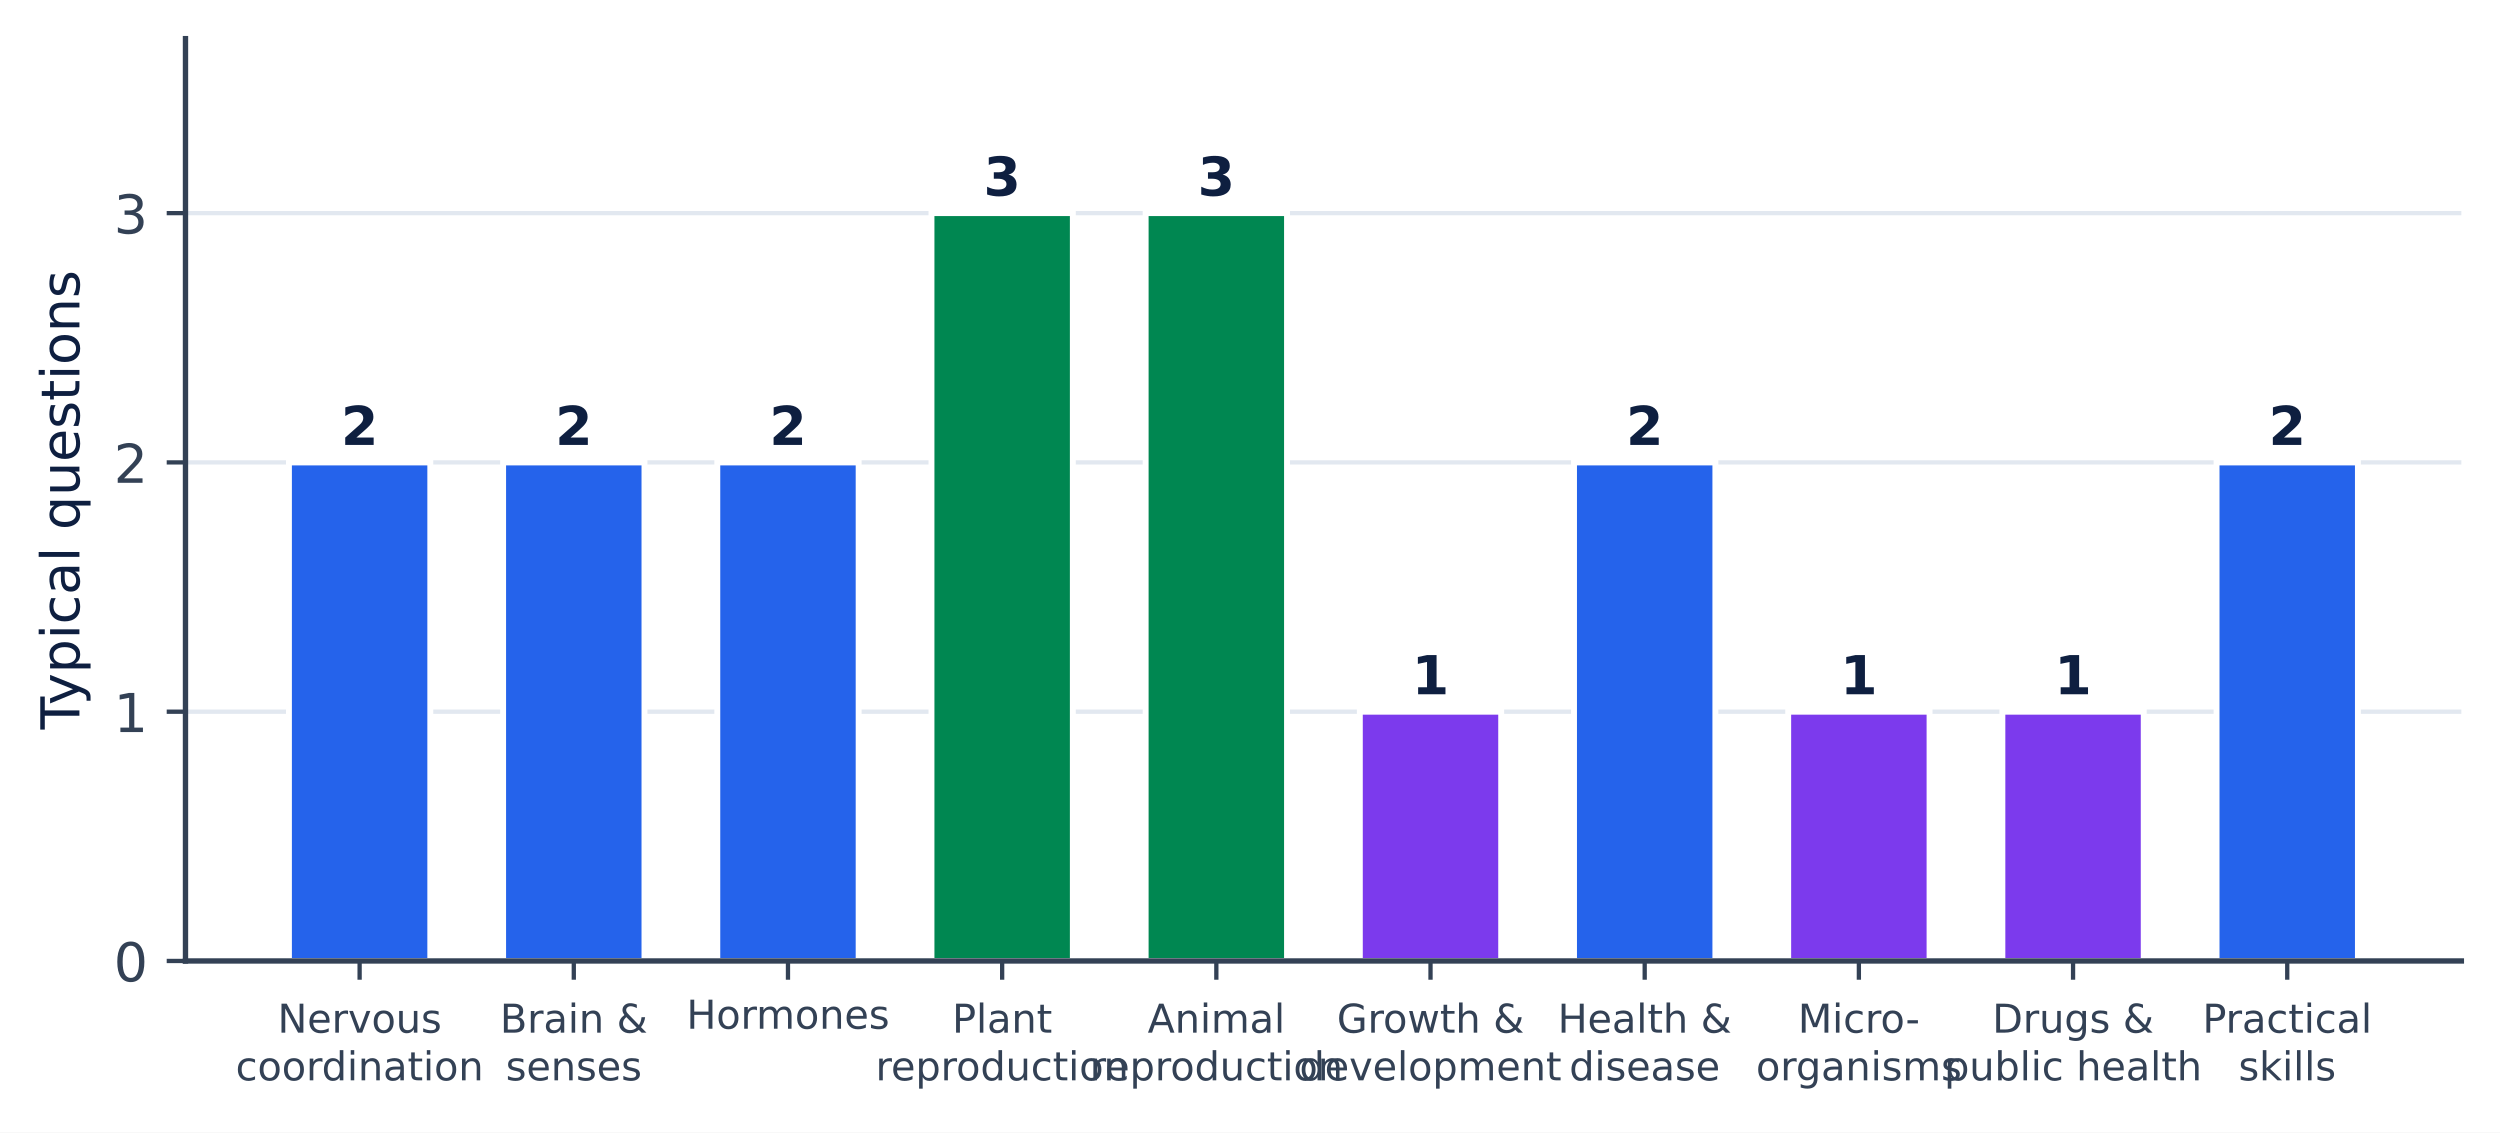
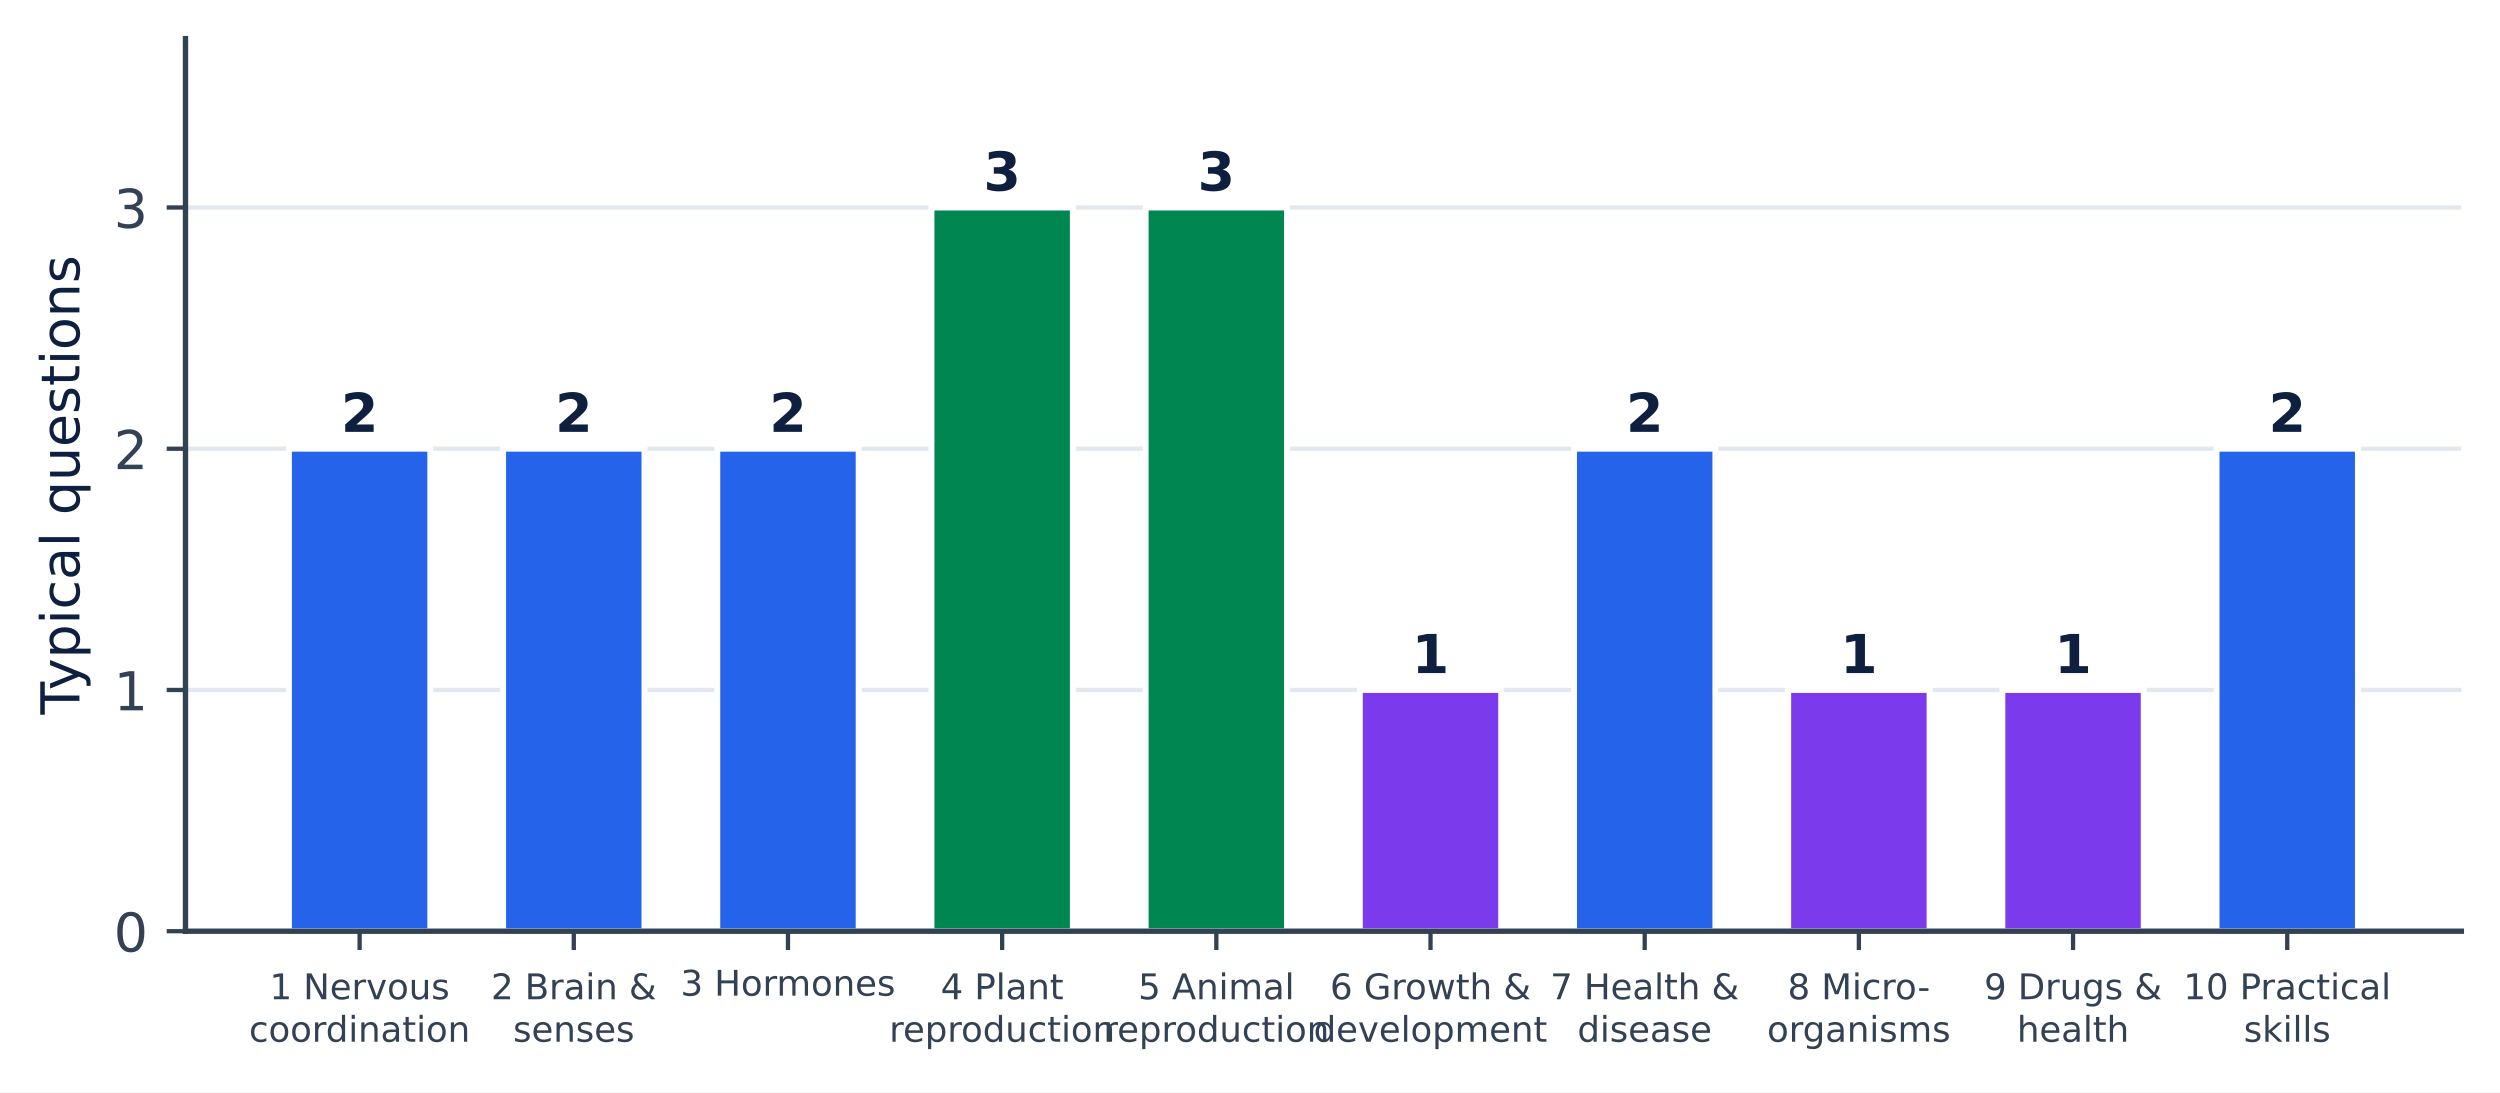
- <svg xmlns="http://www.w3.org/2000/svg" xmlns:xlink="http://www.w3.org/1999/xlink" width="465.843pt" height="211.028pt" viewBox="0 0 465.843 211.028" version="1.1">
+ <svg xmlns="http://www.w3.org/2000/svg" xmlns:xlink="http://www.w3.org/1999/xlink" width="465.843pt" height="203.564pt" viewBox="0 0 465.843 203.564" version="1.1">
  <defs>
    <style type="text/css">*{stroke-linejoin: round; stroke-linecap: butt}</style>
  </defs>
  <g id="figure_1">
    <g id="patch_1">
-       <path d="M 0 211.028  L 465.843 211.028  L 465.843 0  L 0 0  z " style="fill: #ffffff" />
+       <path d="M 0 203.564  L 465.843 203.564  L 465.843 0  L 0 0  z " style="fill: #ffffff" />
    </g>
    <g id="axes_1">
      <g id="patch_2">
-         <path d="M 34.563 179.064  L 458.643 179.064  L 458.643 7.2  L 34.563 7.2  z " style="fill: #ffffff" />
+         <path d="M 34.563 173.52  L 458.643 173.52  L 458.643 7.2  L 34.563 7.2  z " style="fill: #ffffff" />
      </g>
      <g id="matplotlib.axis_1">
        <g id="xtick_1">
          <g id="line2d_1">
            <defs>
-               <path id="me103c206fc" d="M 0 0  L 0 3.5  " style="stroke: #334155; stroke-width: 0.8" />
+               <path id="m12f7fe711d" d="M 0 0  L 0 3.5  " style="stroke: #334155; stroke-width: 0.8" />
            </defs>
            <g>
-               <use xlink:href="#me103c206fc" x="67.01" y="179.064" style="fill: #334155; stroke: #334155; stroke-width: 0.8" />
+               <use xlink:href="#m12f7fe711d" x="67.01" y="173.52" style="fill: #334155; stroke: #334155; stroke-width: 0.8" />
            </g>
          </g>
          <g id="text_1">
-             <text style="font-size: 7.4px; font-family: 'DejaVu Sans'; fill: #334155" transform="translate(51.71785 192.427)">Nervous</text>
-             <text style="font-size: 7.4px; font-family: 'DejaVu Sans'; fill: #334155" transform="translate(43.91489 201.309)">coordination</text>
+             <text style="font-size: 6.6px; font-family: 'DejaVu Sans'; fill: #334155" transform="translate(50.22263 186.1951)">1 Nervous</text>
+             <text style="font-size: 6.6px; font-family: 'DejaVu Sans'; fill: #334155" transform="translate(46.41164 194.1169)">coordination</text>
          </g>
        </g>
        <g id="xtick_2">
          <g id="line2d_2">
            <g>
-               <use xlink:href="#me103c206fc" x="106.919" y="179.064" style="fill: #334155; stroke: #334155; stroke-width: 0.8" />
+               <use xlink:href="#m12f7fe711d" x="106.919" y="173.52" style="fill: #334155; stroke: #334155; stroke-width: 0.8" />
            </g>
          </g>
          <g id="text_2">
-             <text style="font-size: 7.4px; font-family: 'DejaVu Sans'; fill: #334155" transform="translate(93.15838 192.4276)">Brain &amp;</text>
-             <text style="font-size: 7.4px; font-family: 'DejaVu Sans'; fill: #334155" transform="translate(94.23889 201.309)">senses</text>
+             <text style="font-size: 6.6px; font-family: 'DejaVu Sans'; fill: #334155" transform="translate(91.49766 186.1956)">2 Brain &amp;</text>
+             <text style="font-size: 6.6px; font-family: 'DejaVu Sans'; fill: #334155" transform="translate(95.60977 194.1169)">senses</text>
          </g>
        </g>
        <g id="xtick_3">
          <g id="line2d_3">
            <g>
-               <use xlink:href="#me103c206fc" x="146.829" y="179.064" style="fill: #334155; stroke: #334155; stroke-width: 0.8" />
+               <use xlink:href="#m12f7fe711d" x="146.829" y="173.52" style="fill: #334155; stroke: #334155; stroke-width: 0.8" />
            </g>
          </g>
          <g id="text_3">
-             <text style="font-size: 7.4px; font-family: 'DejaVu Sans'; text-anchor: middle; fill: #334155" x="146.829" y="191.686" transform="rotate(-0 146.8291 191.6863)">Hormones</text>
+             <text style="font-size: 6.6px; font-family: 'DejaVu Sans'; text-anchor: middle; fill: #334155" x="146.829" y="185.534" transform="rotate(-0 146.8291 185.5345)">3 Hormones</text>
          </g>
        </g>
        <g id="xtick_4">
          <g id="line2d_4">
            <g>
-               <use xlink:href="#me103c206fc" x="186.739" y="179.064" style="fill: #334155; stroke: #334155; stroke-width: 0.8" />
+               <use xlink:href="#m12f7fe711d" x="186.739" y="173.52" style="fill: #334155; stroke: #334155; stroke-width: 0.8" />
            </g>
          </g>
          <g id="text_4">
-             <text style="font-size: 7.4px; font-family: 'DejaVu Sans'; fill: #334155" transform="translate(177.4171 192.4276)">Plant</text>
-             <text style="font-size: 7.4px; font-family: 'DejaVu Sans'; fill: #334155" transform="translate(163.1548 201.3096)">reproduction</text>
+             <text style="font-size: 6.6px; font-family: 'DejaVu Sans'; fill: #334155" transform="translate(175.2765 186.1956)">4 Plant</text>
+             <text style="font-size: 6.6px; font-family: 'DejaVu Sans'; fill: #334155" transform="translate(165.7044 194.1174)">reproduction</text>
          </g>
        </g>
        <g id="xtick_5">
          <g id="line2d_5">
            <g>
-               <use xlink:href="#me103c206fc" x="226.648" y="179.064" style="fill: #334155; stroke: #334155; stroke-width: 0.8" />
+               <use xlink:href="#m12f7fe711d" x="226.648" y="173.52" style="fill: #334155; stroke: #334155; stroke-width: 0.8" />
            </g>
          </g>
          <g id="text_5">
-             <text style="font-size: 7.4px; font-family: 'DejaVu Sans'; fill: #334155" transform="translate(213.8453 192.4276)">Animal</text>
-             <text style="font-size: 7.4px; font-family: 'DejaVu Sans'; fill: #334155" transform="translate(203.0644 201.3096)">reproduction</text>
+             <text style="font-size: 6.6px; font-family: 'DejaVu Sans'; fill: #334155" transform="translate(212.081 186.1956)">5 Animal</text>
+             <text style="font-size: 6.6px; font-family: 'DejaVu Sans'; fill: #334155" transform="translate(205.614 194.1174)">reproduction</text>
          </g>
        </g>
        <g id="xtick_6">
          <g id="line2d_6">
            <g>
-               <use xlink:href="#me103c206fc" x="266.558" y="179.064" style="fill: #334155; stroke: #334155; stroke-width: 0.8" />
+               <use xlink:href="#m12f7fe711d" x="266.558" y="173.52" style="fill: #334155; stroke: #334155; stroke-width: 0.8" />
            </g>
          </g>
          <g id="text_6">
-             <text style="font-size: 7.4px; font-family: 'DejaVu Sans'; fill: #334155" transform="translate(249.1051 192.4276)">Growth &amp;</text>
-             <text style="font-size: 7.4px; font-family: 'DejaVu Sans'; fill: #334155" transform="translate(242.1491 201.3096)">development</text>
+             <text style="font-size: 6.6px; font-family: 'DejaVu Sans'; fill: #334155" transform="translate(247.8435 186.1956)">6 Growth &amp;</text>
+             <text style="font-size: 6.6px; font-family: 'DejaVu Sans'; fill: #334155" transform="translate(244.7879 194.1174)">development</text>
          </g>
        </g>
        <g id="xtick_7">
          <g id="line2d_7">
            <g>
-               <use xlink:href="#me103c206fc" x="306.468" y="179.064" style="fill: #334155; stroke: #334155; stroke-width: 0.8" />
+               <use xlink:href="#m12f7fe711d" x="306.468" y="173.52" style="fill: #334155; stroke: #334155; stroke-width: 0.8" />
            </g>
          </g>
          <g id="text_7">
-             <text style="font-size: 7.4px; font-family: 'DejaVu Sans'; fill: #334155" transform="translate(290.2566 192.4276)">Health &amp;</text>
-             <text style="font-size: 7.4px; font-family: 'DejaVu Sans'; fill: #334155" transform="translate(292.4153 201.3096)">disease</text>
+             <text style="font-size: 6.6px; font-family: 'DejaVu Sans'; fill: #334155" transform="translate(288.8607 186.1956)">7 Health &amp;</text>
+             <text style="font-size: 6.6px; font-family: 'DejaVu Sans'; fill: #334155" transform="translate(293.9345 194.1174)">disease</text>
          </g>
        </g>
        <g id="xtick_8">
          <g id="line2d_8">
            <g>
-               <use xlink:href="#me103c206fc" x="346.377" y="179.064" style="fill: #334155; stroke: #334155; stroke-width: 0.8" />
+               <use xlink:href="#m12f7fe711d" x="346.377" y="173.52" style="fill: #334155; stroke: #334155; stroke-width: 0.8" />
            </g>
          </g>
          <g id="text_8">
-             <text style="font-size: 7.4px; font-family: 'DejaVu Sans'; fill: #334155" transform="translate(335.0155 192.4276)">Micro-</text>
-             <text style="font-size: 7.4px; font-family: 'DejaVu Sans'; fill: #334155" transform="translate(327.2091 201.3096)">organisms</text>
+             <text style="font-size: 6.6px; font-family: 'DejaVu Sans'; fill: #334155" transform="translate(333.0954 186.1956)">8 Micro-</text>
+             <text style="font-size: 6.6px; font-family: 'DejaVu Sans'; fill: #334155" transform="translate(329.2814 194.1174)">organisms</text>
          </g>
        </g>
        <g id="xtick_9">
          <g id="line2d_9">
            <g>
-               <use xlink:href="#me103c206fc" x="386.287" y="179.064" style="fill: #334155; stroke: #334155; stroke-width: 0.8" />
+               <use xlink:href="#m12f7fe711d" x="386.287" y="173.52" style="fill: #334155; stroke: #334155; stroke-width: 0.8" />
            </g>
          </g>
          <g id="text_9">
-             <text style="font-size: 7.4px; font-family: 'DejaVu Sans'; fill: #334155" transform="translate(371.2344 192.427)">Drugs &amp;</text>
-             <text style="font-size: 7.4px; font-family: 'DejaVu Sans'; fill: #334155" transform="translate(362.266 201.309)">public health</text>
+             <text style="font-size: 6.6px; font-family: 'DejaVu Sans'; fill: #334155" transform="translate(369.7133 186.1951)">9 Drugs &amp;</text>
+             <text style="font-size: 6.6px; font-family: 'DejaVu Sans'; fill: #334155" transform="translate(375.841 194.1169)">health</text>
          </g>
        </g>
        <g id="xtick_10">
          <g id="line2d_10">
            <g>
-               <use xlink:href="#me103c206fc" x="426.197" y="179.064" style="fill: #334155; stroke: #334155; stroke-width: 0.8" />
+               <use xlink:href="#m12f7fe711d" x="426.197" y="173.52" style="fill: #334155; stroke: #334155; stroke-width: 0.8" />
            </g>
          </g>
          <g id="text_10">
-             <text style="font-size: 7.4px; font-family: 'DejaVu Sans'; fill: #334155" transform="translate(410.3995 192.4276)">Practical</text>
-             <text style="font-size: 7.4px; font-family: 'DejaVu Sans'; fill: #334155" transform="translate(417.1155 201.3096)">skills</text>
+             <text style="font-size: 6.6px; font-family: 'DejaVu Sans'; fill: #334155" transform="translate(406.8592 186.1956)">10 Practical</text>
+             <text style="font-size: 6.6px; font-family: 'DejaVu Sans'; fill: #334155" transform="translate(418.0973 194.1174)">skills</text>
          </g>
        </g>
      </g>
      <g id="matplotlib.axis_2">
        <g id="ytick_1">
          <g id="line2d_11">
-             <path d="M 34.563 179.064  L 458.643 179.064  " clip-path="url(#pe102d0304c)" style="fill: none; stroke: #e2e8f0; stroke-width: 0.8; stroke-linecap: square" />
+             <path d="M 34.563 173.52  L 458.643 173.52  " clip-path="url(#pd6e1a6e412)" style="fill: none; stroke: #e2e8f0; stroke-width: 0.8; stroke-linecap: square" />
          </g>
          <g id="line2d_12">
            <defs>
-               <path id="m9833ec0879" d="M 0 0  L -3.5 0  " style="stroke: #334155; stroke-width: 0.8" />
+               <path id="m1477f2d682" d="M 0 0  L -3.5 0  " style="stroke: #334155; stroke-width: 0.8" />
            </defs>
            <g>
-               <use xlink:href="#m9833ec0879" x="34.563" y="179.064" style="fill: #334155; stroke: #334155; stroke-width: 0.8" />
+               <use xlink:href="#m1477f2d682" x="34.563" y="173.52" style="fill: #334155; stroke: #334155; stroke-width: 0.8" />
            </g>
          </g>
          <g id="text_11">
-             <text style="font-size: 10px; font-family: 'DejaVu Sans'; text-anchor: end; fill: #334155" x="27.563" y="182.863" transform="rotate(-0 27.56328 182.8628)">0</text>
+             <text style="font-size: 10px; font-family: 'DejaVu Sans'; text-anchor: end; fill: #334155" x="27.563" y="177.319" transform="rotate(-0 27.56328 177.3188)">0</text>
          </g>
        </g>
        <g id="ytick_2">
          <g id="line2d_13">
-             <path d="M 34.563 132.614  L 458.643 132.614  " clip-path="url(#pe102d0304c)" style="fill: none; stroke: #e2e8f0; stroke-width: 0.8; stroke-linecap: square" />
+             <path d="M 34.563 128.569  L 458.643 128.569  " clip-path="url(#pd6e1a6e412)" style="fill: none; stroke: #e2e8f0; stroke-width: 0.8; stroke-linecap: square" />
          </g>
          <g id="line2d_14">
            <g>
-               <use xlink:href="#m9833ec0879" x="34.563" y="132.614" style="fill: #334155; stroke: #334155; stroke-width: 0.8" />
+               <use xlink:href="#m1477f2d682" x="34.563" y="128.569" style="fill: #334155; stroke: #334155; stroke-width: 0.8" />
            </g>
          </g>
          <g id="text_12">
-             <text style="font-size: 10px; font-family: 'DejaVu Sans'; text-anchor: end; fill: #334155" x="27.563" y="136.413" transform="rotate(-0 27.56328 136.4131)">1</text>
+             <text style="font-size: 10px; font-family: 'DejaVu Sans'; text-anchor: end; fill: #334155" x="27.563" y="132.367" transform="rotate(-0 27.56328 132.3675)">1</text>
          </g>
        </g>
        <g id="ytick_3">
          <g id="line2d_15">
-             <path d="M 34.563 86.165  L 458.643 86.165  " clip-path="url(#pe102d0304c)" style="fill: none; stroke: #e2e8f0; stroke-width: 0.8; stroke-linecap: square" />
+             <path d="M 34.563 83.617  L 458.643 83.617  " clip-path="url(#pd6e1a6e412)" style="fill: none; stroke: #e2e8f0; stroke-width: 0.8; stroke-linecap: square" />
          </g>
          <g id="line2d_16">
            <g>
-               <use xlink:href="#m9833ec0879" x="34.563" y="86.165" style="fill: #334155; stroke: #334155; stroke-width: 0.8" />
+               <use xlink:href="#m1477f2d682" x="34.563" y="83.617" style="fill: #334155; stroke: #334155; stroke-width: 0.8" />
            </g>
          </g>
          <g id="text_13">
-             <text style="font-size: 10px; font-family: 'DejaVu Sans'; text-anchor: end; fill: #334155" x="27.563" y="89.963" transform="rotate(-0 27.56328 89.96337)">2</text>
+             <text style="font-size: 10px; font-family: 'DejaVu Sans'; text-anchor: end; fill: #334155" x="27.563" y="87.416" transform="rotate(-0 27.56328 87.41612)">2</text>
          </g>
        </g>
        <g id="ytick_4">
          <g id="line2d_17">
-             <path d="M 34.563 39.715  L 458.643 39.715  " clip-path="url(#pe102d0304c)" style="fill: none; stroke: #e2e8f0; stroke-width: 0.8; stroke-linecap: square" />
+             <path d="M 34.563 38.666  L 458.643 38.666  " clip-path="url(#pd6e1a6e412)" style="fill: none; stroke: #e2e8f0; stroke-width: 0.8; stroke-linecap: square" />
          </g>
          <g id="line2d_18">
            <g>
-               <use xlink:href="#m9833ec0879" x="34.563" y="39.715" style="fill: #334155; stroke: #334155; stroke-width: 0.8" />
+               <use xlink:href="#m1477f2d682" x="34.563" y="38.666" style="fill: #334155; stroke: #334155; stroke-width: 0.8" />
            </g>
          </g>
          <g id="text_14">
-             <text style="font-size: 10px; font-family: 'DejaVu Sans'; text-anchor: end; fill: #334155" x="27.563" y="43.514" transform="rotate(-0 27.56328 43.51364)">3</text>
+             <text style="font-size: 10px; font-family: 'DejaVu Sans'; text-anchor: end; fill: #334155" x="27.563" y="42.465" transform="rotate(-0 27.56328 42.46477)">3</text>
          </g>
        </g>
        <g id="text_15">
-           <text style="font-size: 10px; font-family: 'DejaVu Sans'; text-anchor: middle; fill: #0e1f40" x="14.798" y="93.132" transform="rotate(-90 14.79844 93.132)">Typical questions</text>
+           <text style="font-size: 10px; font-family: 'DejaVu Sans'; text-anchor: middle; fill: #0e1f40" x="14.798" y="90.36" transform="rotate(-90 14.79844 90.36)">Typical questions</text>
        </g>
      </g>
      <g id="patch_3">
-         <path d="M 53.84 179.064  L 80.18 179.064  L 80.18 86.165  L 53.84 86.165  z " clip-path="url(#pe102d0304c)" style="fill: #2563eb; stroke: #ffffff; stroke-width: 1.1; stroke-linejoin: miter" />
+         <path d="M 53.84 173.52  L 80.18 173.52  L 80.18 83.617  L 53.84 83.617  z " clip-path="url(#pd6e1a6e412)" style="fill: #2563eb; stroke: #ffffff; stroke-width: 1.1; stroke-linejoin: miter" />
      </g>
      <g id="patch_4">
-         <path d="M 93.749 179.064  L 120.09 179.064  L 120.09 86.165  L 93.749 86.165  z " clip-path="url(#pe102d0304c)" style="fill: #2563eb; stroke: #ffffff; stroke-width: 1.1; stroke-linejoin: miter" />
+         <path d="M 93.749 173.52  L 120.09 173.52  L 120.09 83.617  L 93.749 83.617  z " clip-path="url(#pd6e1a6e412)" style="fill: #2563eb; stroke: #ffffff; stroke-width: 1.1; stroke-linejoin: miter" />
      </g>
      <g id="patch_5">
-         <path d="M 133.659 179.064  L 159.999 179.064  L 159.999 86.165  L 133.659 86.165  z " clip-path="url(#pe102d0304c)" style="fill: #2563eb; stroke: #ffffff; stroke-width: 1.1; stroke-linejoin: miter" />
+         <path d="M 133.659 173.52  L 159.999 173.52  L 159.999 83.617  L 133.659 83.617  z " clip-path="url(#pd6e1a6e412)" style="fill: #2563eb; stroke: #ffffff; stroke-width: 1.1; stroke-linejoin: miter" />
      </g>
      <g id="patch_6">
-         <path d="M 173.569 179.064  L 199.909 179.064  L 199.909 39.715  L 173.569 39.715  z " clip-path="url(#pe102d0304c)" style="fill: #008751; stroke: #ffffff; stroke-width: 1.1; stroke-linejoin: miter" />
+         <path d="M 173.569 173.52  L 199.909 173.52  L 199.909 38.666  L 173.569 38.666  z " clip-path="url(#pd6e1a6e412)" style="fill: #008751; stroke: #ffffff; stroke-width: 1.1; stroke-linejoin: miter" />
      </g>
      <g id="patch_7">
-         <path d="M 213.478 179.064  L 239.819 179.064  L 239.819 39.715  L 213.478 39.715  z " clip-path="url(#pe102d0304c)" style="fill: #008751; stroke: #ffffff; stroke-width: 1.1; stroke-linejoin: miter" />
+         <path d="M 213.478 173.52  L 239.819 173.52  L 239.819 38.666  L 213.478 38.666  z " clip-path="url(#pd6e1a6e412)" style="fill: #008751; stroke: #ffffff; stroke-width: 1.1; stroke-linejoin: miter" />
      </g>
      <g id="patch_8">
-         <path d="M 253.388 179.064  L 279.728 179.064  L 279.728 132.614  L 253.388 132.614  z " clip-path="url(#pe102d0304c)" style="fill: #7c3aed; stroke: #ffffff; stroke-width: 1.1; stroke-linejoin: miter" />
+         <path d="M 253.388 173.52  L 279.728 173.52  L 279.728 128.569  L 253.388 128.569  z " clip-path="url(#pd6e1a6e412)" style="fill: #7c3aed; stroke: #ffffff; stroke-width: 1.1; stroke-linejoin: miter" />
      </g>
      <g id="patch_9">
-         <path d="M 293.298 179.064  L 319.638 179.064  L 319.638 86.165  L 293.298 86.165  z " clip-path="url(#pe102d0304c)" style="fill: #2563eb; stroke: #ffffff; stroke-width: 1.1; stroke-linejoin: miter" />
+         <path d="M 293.298 173.52  L 319.638 173.52  L 319.638 83.617  L 293.298 83.617  z " clip-path="url(#pd6e1a6e412)" style="fill: #2563eb; stroke: #ffffff; stroke-width: 1.1; stroke-linejoin: miter" />
      </g>
      <g id="patch_10">
-         <path d="M 333.207 179.064  L 359.548 179.064  L 359.548 132.614  L 333.207 132.614  z " clip-path="url(#pe102d0304c)" style="fill: #7c3aed; stroke: #ffffff; stroke-width: 1.1; stroke-linejoin: miter" />
+         <path d="M 333.207 173.52  L 359.548 173.52  L 359.548 128.569  L 333.207 128.569  z " clip-path="url(#pd6e1a6e412)" style="fill: #7c3aed; stroke: #ffffff; stroke-width: 1.1; stroke-linejoin: miter" />
      </g>
      <g id="patch_11">
-         <path d="M 373.117 179.064  L 399.457 179.064  L 399.457 132.614  L 373.117 132.614  z " clip-path="url(#pe102d0304c)" style="fill: #7c3aed; stroke: #ffffff; stroke-width: 1.1; stroke-linejoin: miter" />
+         <path d="M 373.117 173.52  L 399.457 173.52  L 399.457 128.569  L 373.117 128.569  z " clip-path="url(#pd6e1a6e412)" style="fill: #7c3aed; stroke: #ffffff; stroke-width: 1.1; stroke-linejoin: miter" />
      </g>
      <g id="patch_12">
-         <path d="M 413.027 179.064  L 439.367 179.064  L 439.367 86.165  L 413.027 86.165  z " clip-path="url(#pe102d0304c)" style="fill: #2563eb; stroke: #ffffff; stroke-width: 1.1; stroke-linejoin: miter" />
+         <path d="M 413.027 173.52  L 439.367 173.52  L 439.367 83.617  L 413.027 83.617  z " clip-path="url(#pd6e1a6e412)" style="fill: #2563eb; stroke: #ffffff; stroke-width: 1.1; stroke-linejoin: miter" />
      </g>
      <g id="patch_13">
-         <path d="M 34.563 179.064  L 34.563 7.2  " style="fill: none; stroke: #334155; stroke-linejoin: miter; stroke-linecap: square" />
+         <path d="M 34.563 173.52  L 34.563 7.2  " style="fill: none; stroke: #334155; stroke-linejoin: miter; stroke-linecap: square" />
      </g>
      <g id="patch_14">
-         <path d="M 34.563 179.064  L 458.643 179.064  " style="fill: none; stroke: #334155; stroke-linejoin: miter; stroke-linecap: square" />
+         <path d="M 34.563 173.52  L 458.643 173.52  " style="fill: none; stroke: #334155; stroke-linejoin: miter; stroke-linecap: square" />
      </g>
      <g id="text_16">
-         <text style="font-weight: 700; font-size: 10px; font-family: 'DejaVu Sans'; text-anchor: middle; fill: #0e1f40" x="67.01" y="82.913" transform="rotate(-0 67.00983 82.91306)">2</text>
+         <text style="font-weight: 700; font-size: 10px; font-family: 'DejaVu Sans'; text-anchor: middle; fill: #0e1f40" x="67.01" y="80.471" transform="rotate(-0 67.00983 80.4707)">2</text>
      </g>
      <g id="text_17">
-         <text style="font-weight: 700; font-size: 10px; font-family: 'DejaVu Sans'; text-anchor: middle; fill: #0e1f40" x="106.919" y="82.913" transform="rotate(-0 106.9195 82.91306)">2</text>
+         <text style="font-weight: 700; font-size: 10px; font-family: 'DejaVu Sans'; text-anchor: middle; fill: #0e1f40" x="106.919" y="80.471" transform="rotate(-0 106.9195 80.4707)">2</text>
      </g>
      <g id="text_18">
-         <text style="font-weight: 700; font-size: 10px; font-family: 'DejaVu Sans'; text-anchor: middle; fill: #0e1f40" x="146.829" y="82.913" transform="rotate(-0 146.8291 82.91306)">2</text>
+         <text style="font-weight: 700; font-size: 10px; font-family: 'DejaVu Sans'; text-anchor: middle; fill: #0e1f40" x="146.829" y="80.471" transform="rotate(-0 146.8291 80.4707)">2</text>
      </g>
      <g id="text_19">
-         <text style="font-weight: 700; font-size: 10px; font-family: 'DejaVu Sans'; text-anchor: middle; fill: #0e1f40" x="186.739" y="36.463" transform="rotate(-0 186.7388 36.46333)">3</text>
+         <text style="font-weight: 700; font-size: 10px; font-family: 'DejaVu Sans'; text-anchor: middle; fill: #0e1f40" x="186.739" y="35.519" transform="rotate(-0 186.7388 35.51935)">3</text>
      </g>
      <g id="text_20">
-         <text style="font-weight: 700; font-size: 10px; font-family: 'DejaVu Sans'; text-anchor: middle; fill: #0e1f40" x="226.648" y="36.463" transform="rotate(-0 226.6485 36.46333)">3</text>
+         <text style="font-weight: 700; font-size: 10px; font-family: 'DejaVu Sans'; text-anchor: middle; fill: #0e1f40" x="226.648" y="35.519" transform="rotate(-0 226.6485 35.51935)">3</text>
      </g>
      <g id="text_21">
-         <text style="font-weight: 700; font-size: 10px; font-family: 'DejaVu Sans'; text-anchor: middle; fill: #0e1f40" x="266.558" y="129.363" transform="rotate(-0 266.5581 129.3628)">1</text>
+         <text style="font-weight: 700; font-size: 10px; font-family: 'DejaVu Sans'; text-anchor: middle; fill: #0e1f40" x="266.558" y="125.422" transform="rotate(-0 266.5581 125.4221)">1</text>
      </g>
      <g id="text_22">
-         <text style="font-weight: 700; font-size: 10px; font-family: 'DejaVu Sans'; text-anchor: middle; fill: #0e1f40" x="306.468" y="82.913" transform="rotate(-0 306.4678 82.91306)">2</text>
+         <text style="font-weight: 700; font-size: 10px; font-family: 'DejaVu Sans'; text-anchor: middle; fill: #0e1f40" x="306.468" y="80.471" transform="rotate(-0 306.4678 80.4707)">2</text>
      </g>
      <g id="text_23">
-         <text style="font-weight: 700; font-size: 10px; font-family: 'DejaVu Sans'; text-anchor: middle; fill: #0e1f40" x="346.377" y="129.363" transform="rotate(-0 346.3774 129.3628)">1</text>
+         <text style="font-weight: 700; font-size: 10px; font-family: 'DejaVu Sans'; text-anchor: middle; fill: #0e1f40" x="346.377" y="125.422" transform="rotate(-0 346.3774 125.4221)">1</text>
      </g>
      <g id="text_24">
-         <text style="font-weight: 700; font-size: 10px; font-family: 'DejaVu Sans'; text-anchor: middle; fill: #0e1f40" x="386.287" y="129.363" transform="rotate(-0 386.2871 129.3628)">1</text>
+         <text style="font-weight: 700; font-size: 10px; font-family: 'DejaVu Sans'; text-anchor: middle; fill: #0e1f40" x="386.287" y="125.422" transform="rotate(-0 386.2871 125.4221)">1</text>
      </g>
      <g id="text_25">
-         <text style="font-weight: 700; font-size: 10px; font-family: 'DejaVu Sans'; text-anchor: middle; fill: #0e1f40" x="426.197" y="82.913" transform="rotate(-0 426.1967 82.91306)">2</text>
+         <text style="font-weight: 700; font-size: 10px; font-family: 'DejaVu Sans'; text-anchor: middle; fill: #0e1f40" x="426.197" y="80.471" transform="rotate(-0 426.1967 80.4707)">2</text>
      </g>
    </g>
  </g>
  <defs>
-     <clipPath id="pe102d0304c">
-       <rect x="34.563" y="7.2" width="424.08" height="171.864" />
+     <clipPath id="pd6e1a6e412">
+       <rect x="34.563" y="7.2" width="424.08" height="166.32" />
    </clipPath>
  </defs>
</svg>
